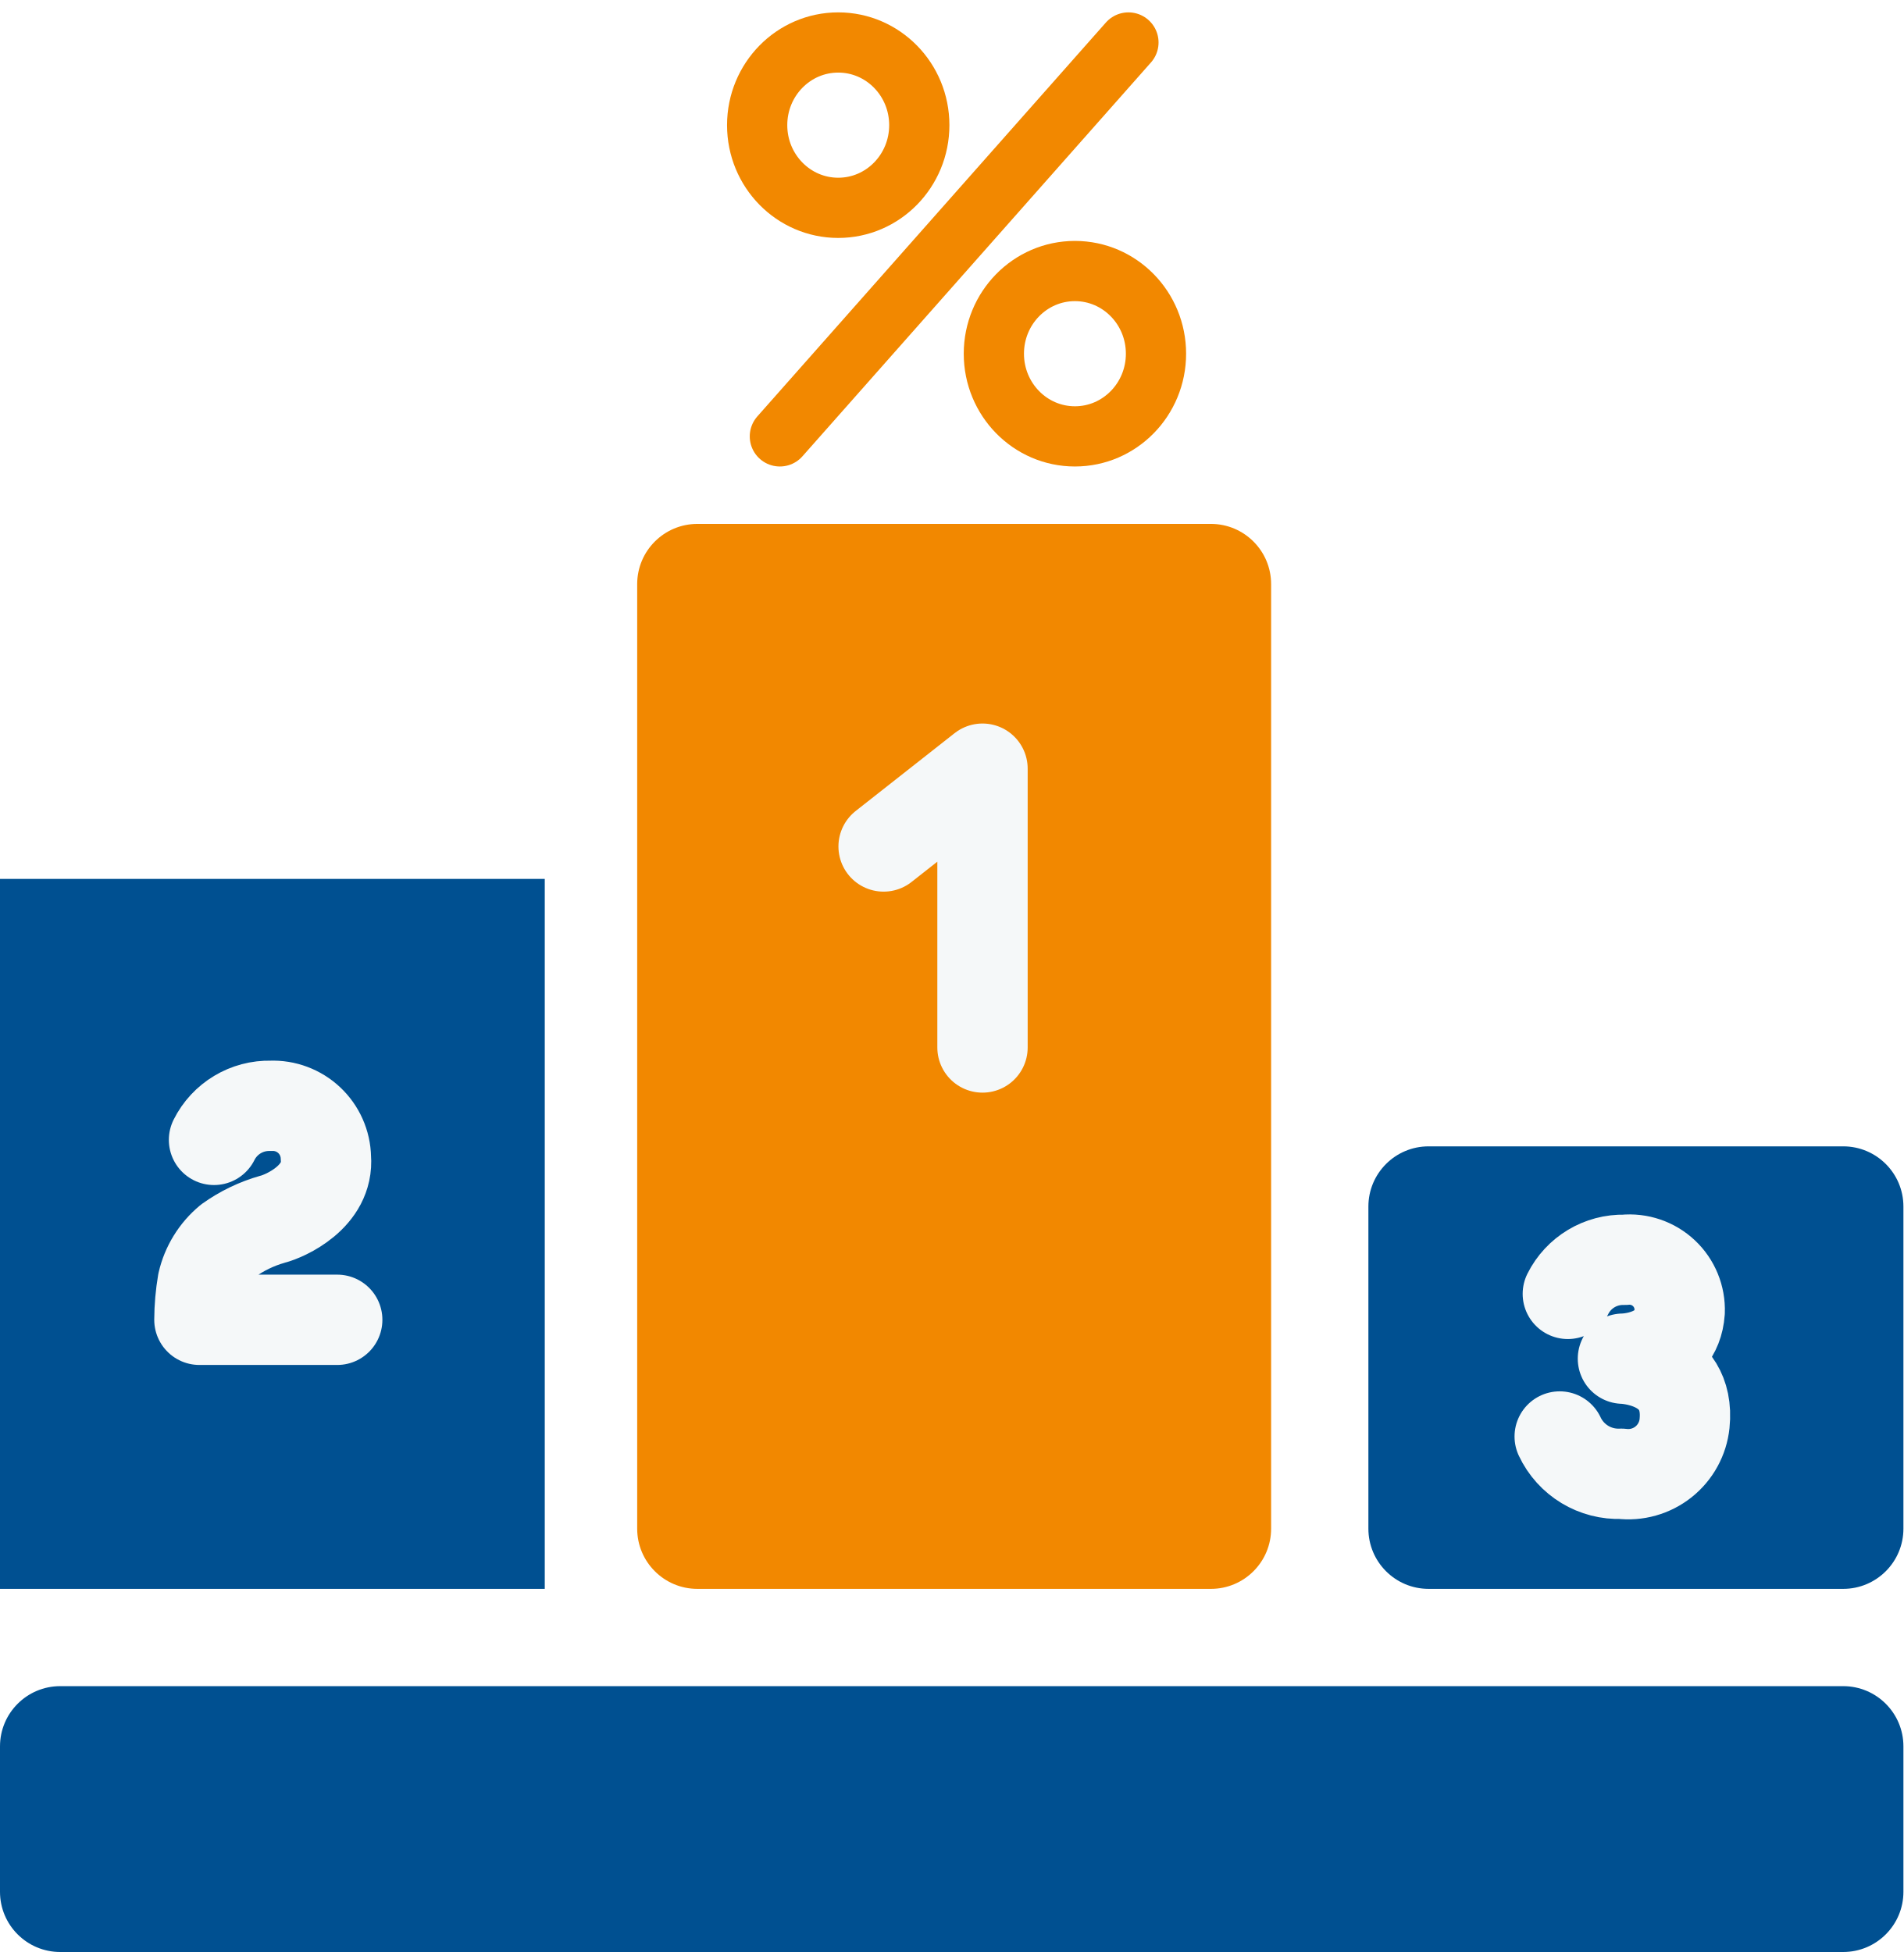
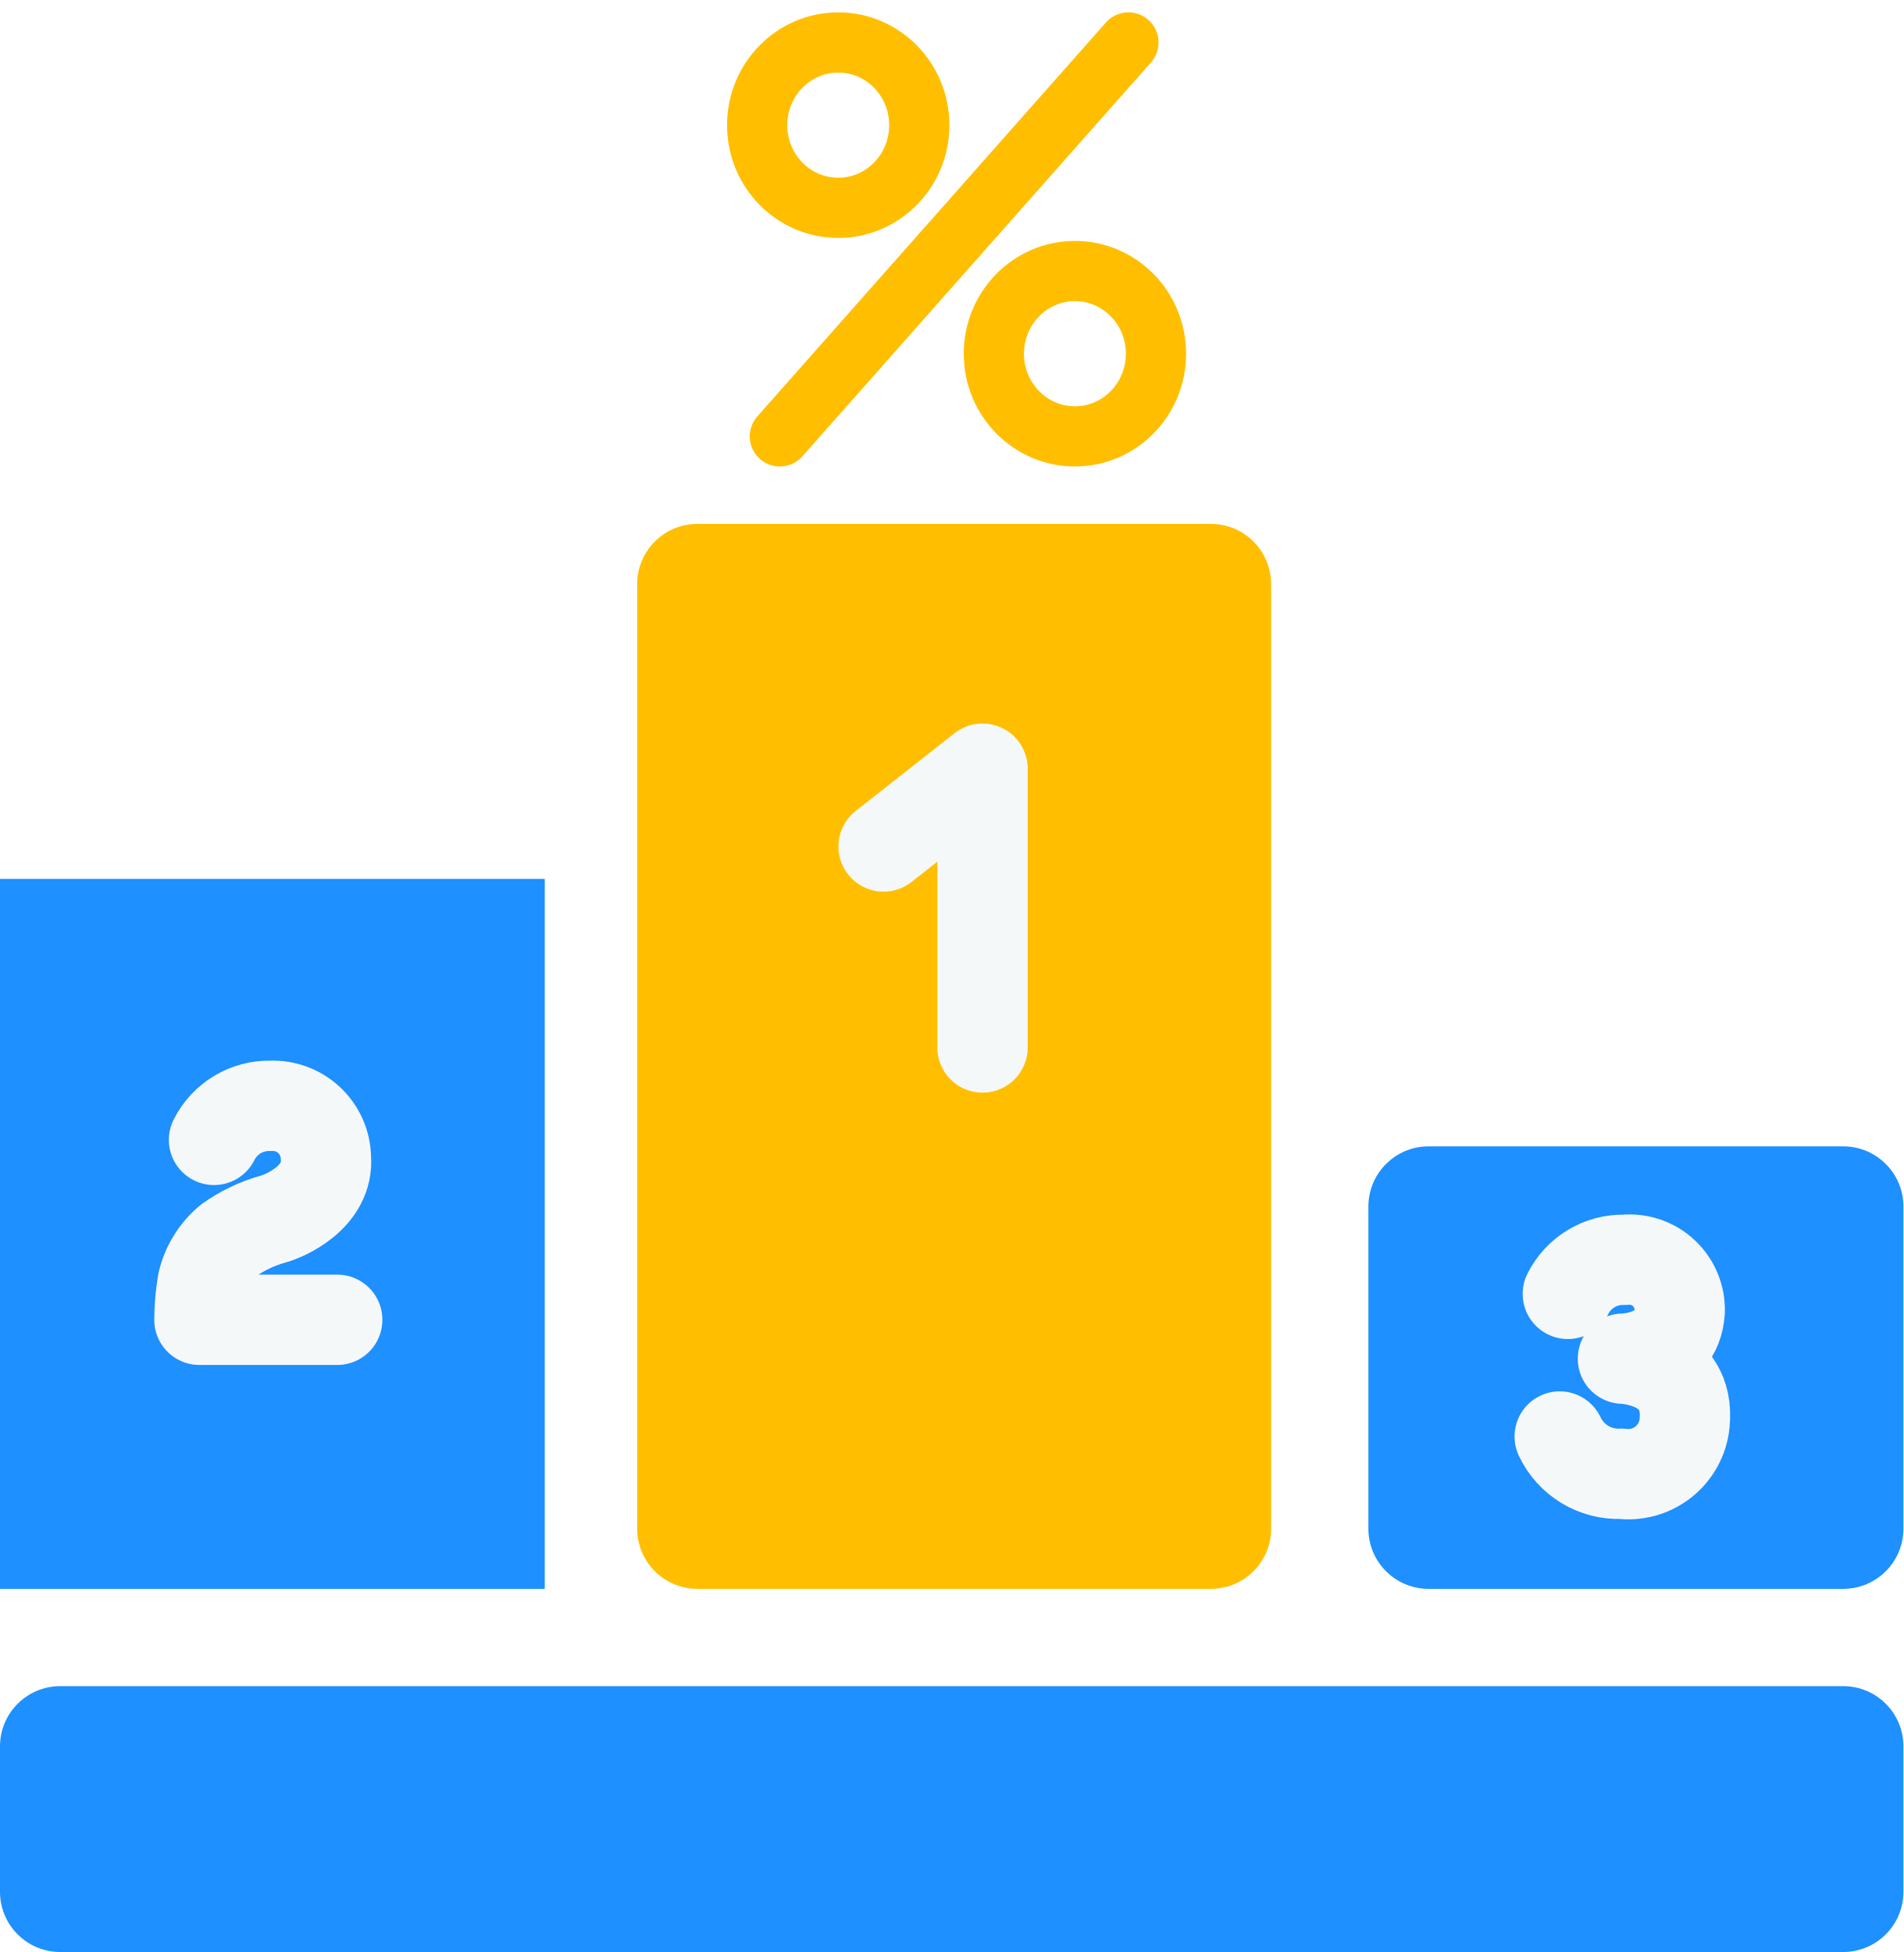
<svg xmlns="http://www.w3.org/2000/svg" width="63.207" height="64.834" viewBox="0 0 63.207 64.834">
  <g id="Auszeichnung_Produkt" transform="translate(-1.5 -1.789)">
    <g id="Group_78" data-name="Group 78" transform="translate(1.5 19.19)">
-       <rect id="Rectangle_67" data-name="Rectangle 67" width="63.207" height="8.83" rx="2" transform="translate(0 38.603)" fill="#005091" />
-       <path id="Path_88" data-name="Path 88" d="M0,0H18.09V23.581H0Z" transform="translate(0 11.791)" fill="#005091" />
-       <rect id="Rectangle_69" data-name="Rectangle 69" width="17.767" height="14.698" rx="2" transform="translate(45.44 20.674)" fill="#005091" />
-       <rect id="Rectangle_70" data-name="Rectangle 70" width="21.051" height="35.372" rx="2" transform="translate(21.159)" fill="#f28800" />
+       <rect id="Rectangle_67" data-name="Rectangle 67" width="63.207" height="8.83" rx="2" transform="translate(0 38.603)" fill="#1e90ff" />
+       <path id="Path_88" data-name="Path 88" d="M0,0H18.09V23.581H0Z" transform="translate(0 11.791)" fill="#1e90ff" />
+       <rect id="Rectangle_69" data-name="Rectangle 69" width="17.767" height="14.698" rx="2" transform="translate(45.44 20.674)" fill="#1e90ff" />
+       <rect id="Rectangle_70" data-name="Rectangle 70" width="21.051" height="35.372" rx="2" transform="translate(21.159)" fill="#ffbf00" />
    </g>
    <path id="Path_64" data-name="Path 64" d="M18.376,75.907H13.8a7.587,7.587,0,0,1,.108-1.238,2.57,2.57,0,0,1,.861-1.4,4.7,4.7,0,0,1,1.454-.7c.431-.108,1.884-.754,1.777-2.046A1.76,1.76,0,0,0,16.169,68.8a2.045,2.045,0,0,0-1.884,1.131" transform="translate(-5.678 -30.282)" fill="none" stroke="#f5f8f9" stroke-linecap="round" stroke-linejoin="round" stroke-width="3" />
    <path id="Path_65" data-name="Path 65" d="M56,50.584,59.284,48v9.26" transform="translate(-25.158 -20.68)" fill="none" stroke="#f5f8f9" stroke-linecap="round" stroke-linejoin="round" stroke-width="3" />
    <path id="Path_66" data-name="Path 66" d="M97.7,84.168a2.155,2.155,0,0,0,2.046,1.238,1.879,1.879,0,0,0,2.1-1.669c.215-2.1-2.046-2.154-2.046-2.154s1.777,0,1.884-1.561A1.666,1.666,0,0,0,99.854,78.3a2.045,2.045,0,0,0-1.884,1.131" transform="translate(-44.407 -34.667)" fill="none" stroke="#f5f8f9" stroke-linecap="round" stroke-linejoin="round" stroke-width="3" />
    <g id="Group_79" data-name="Group 79" transform="translate(26.643 3.2)">
-       <line id="Line_1" data-name="Line 1" y1="13.083" x2="11.575" transform="translate(0.754)" fill="none" stroke="#f28800" stroke-linecap="round" stroke-width="2" />
-       <ellipse id="Ellipse_1" data-name="Ellipse 1" cx="2.692" cy="2.746" rx="2.692" ry="2.746" fill="none" stroke="#f28800" stroke-linecap="round" stroke-width="2" />
-       <ellipse id="Ellipse_2" data-name="Ellipse 2" cx="2.692" cy="2.746" rx="2.692" ry="2.746" transform="translate(7.86 7.591)" fill="none" stroke="#f28800" stroke-linecap="round" stroke-width="2" />
+       <line id="Line_1" data-name="Line 1" y1="13.083" x2="11.575" transform="translate(0.754)" fill="none" stroke="#ffbf00" stroke-linecap="round" stroke-width="2" />
+       <ellipse id="Ellipse_1" data-name="Ellipse 1" cx="2.692" cy="2.746" rx="2.692" ry="2.746" fill="none" stroke="#ffbf00" stroke-linecap="round" stroke-width="2" />
+       <ellipse id="Ellipse_2" data-name="Ellipse 2" cx="2.692" cy="2.746" rx="2.692" ry="2.746" transform="translate(7.86 7.591)" fill="none" stroke="#ffbf00" stroke-linecap="round" stroke-width="2" />
    </g>
  </g>
</svg>
